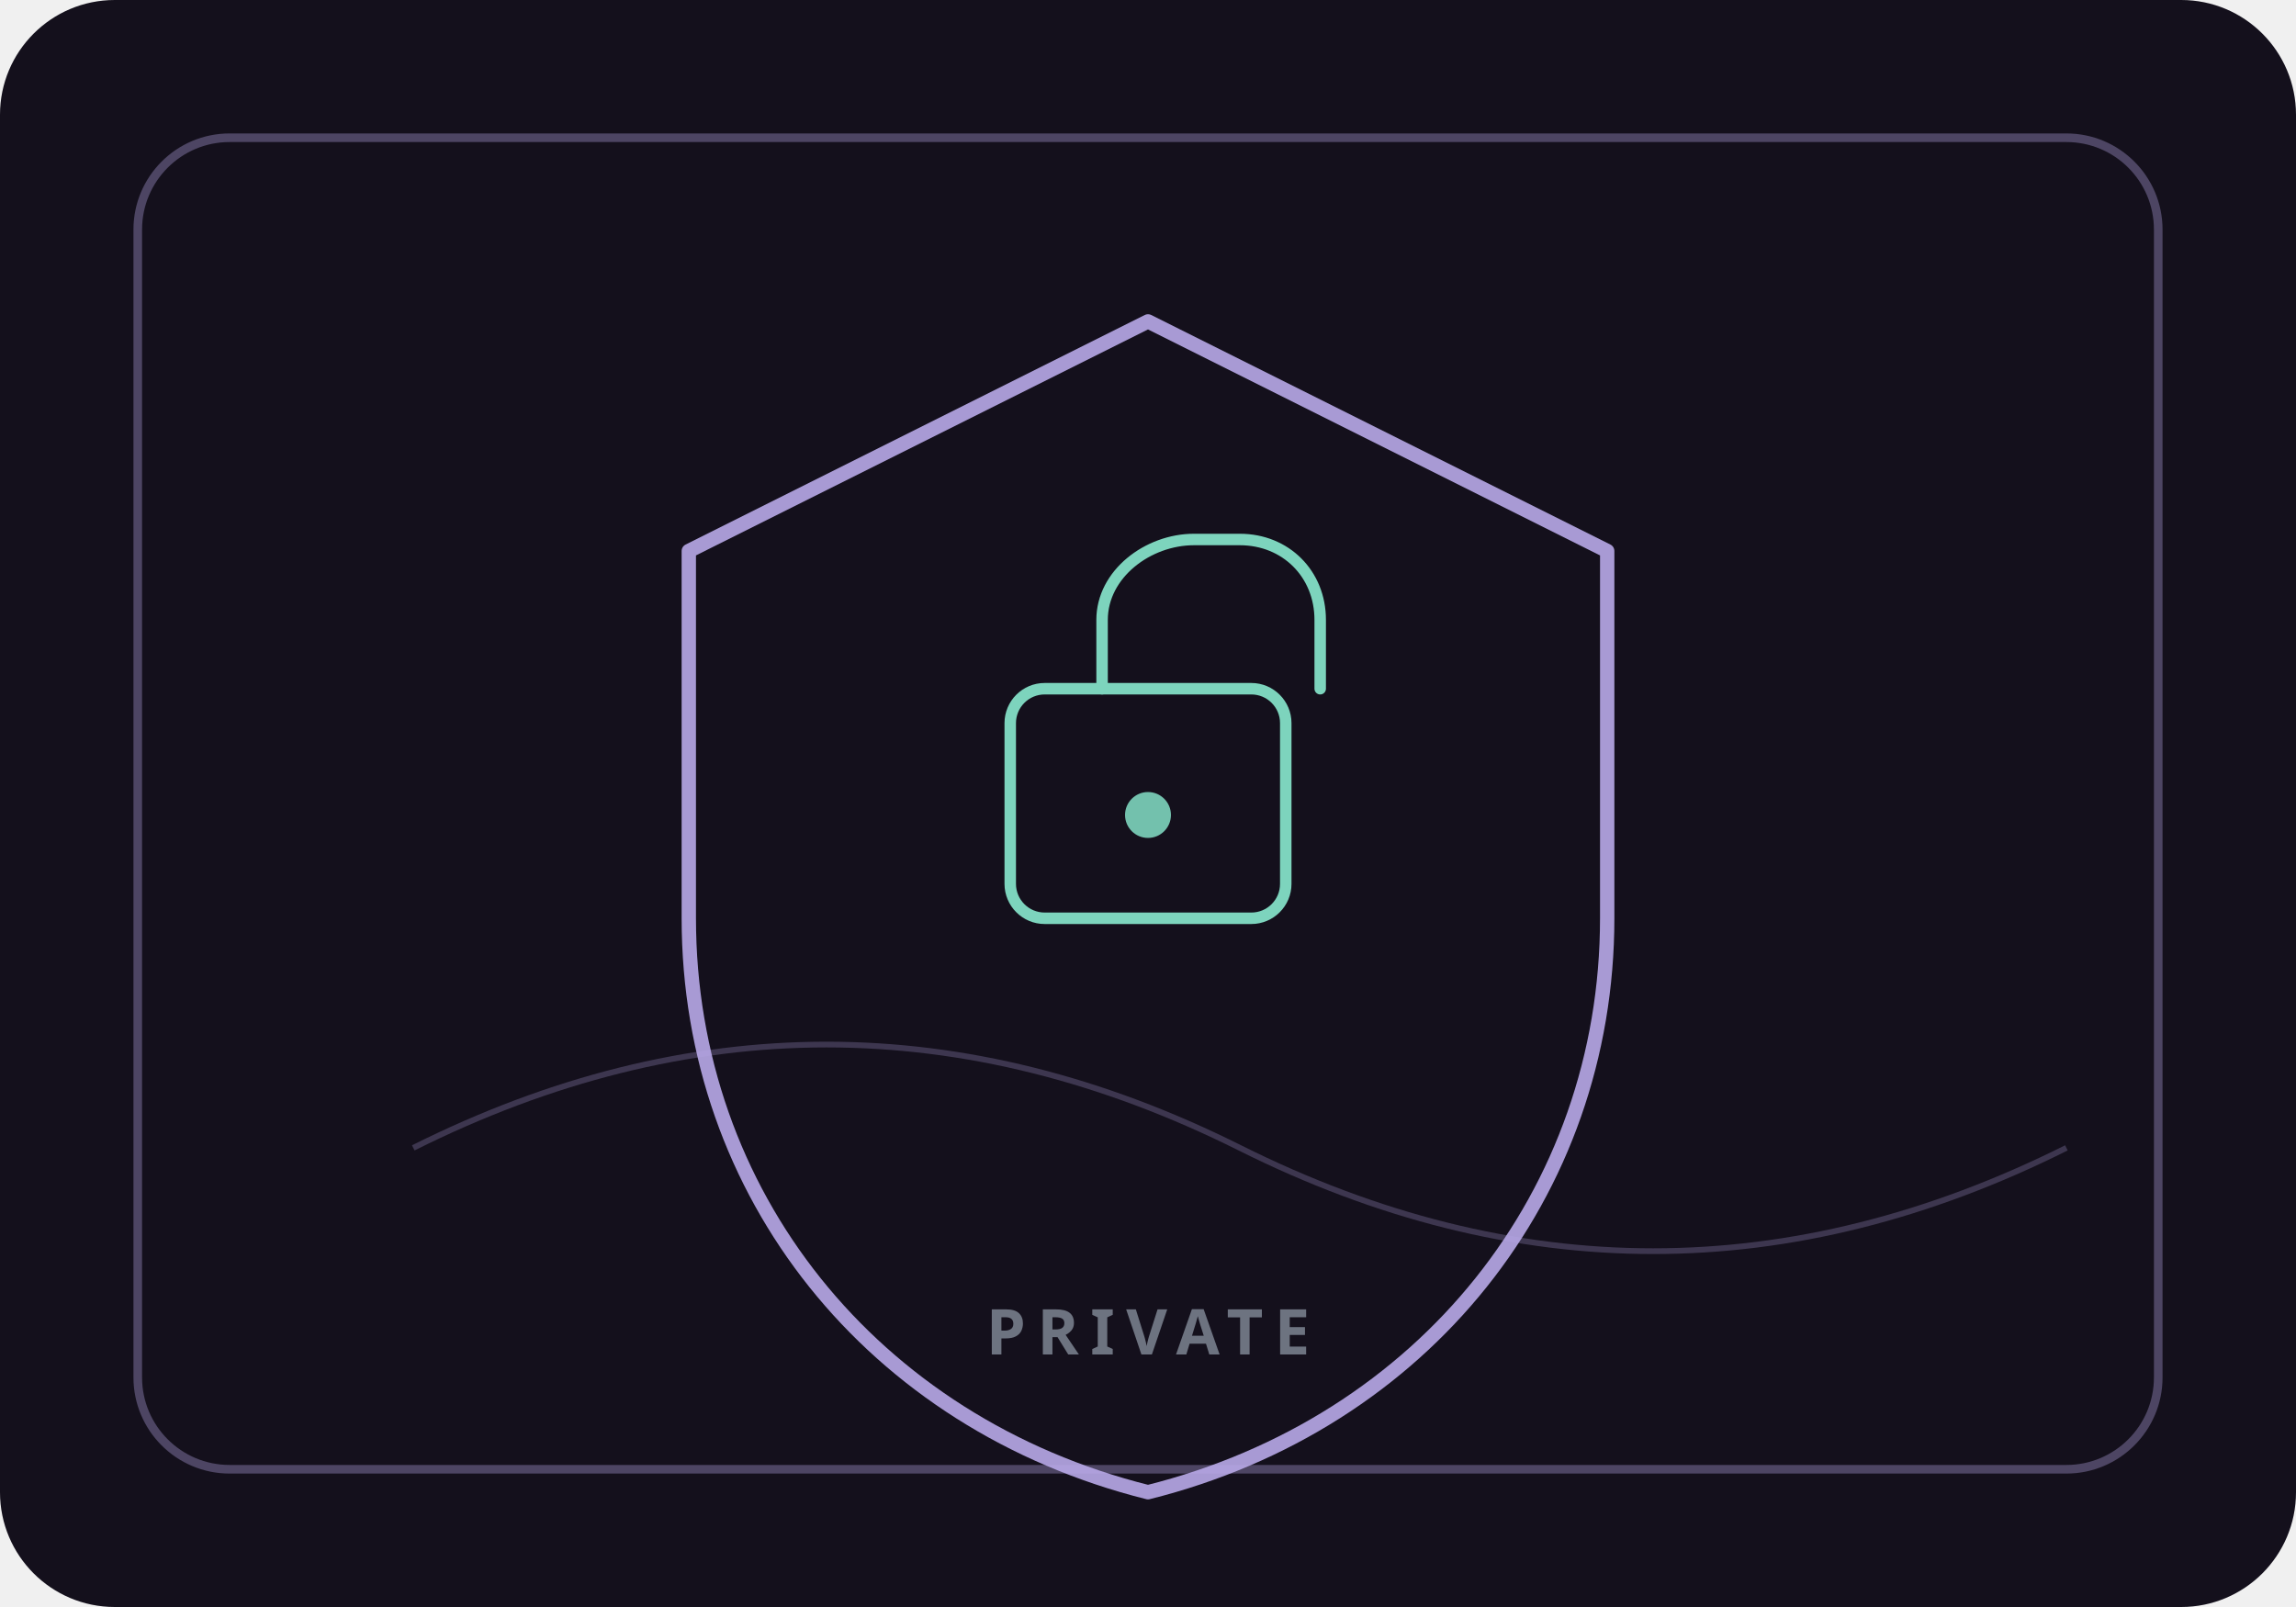
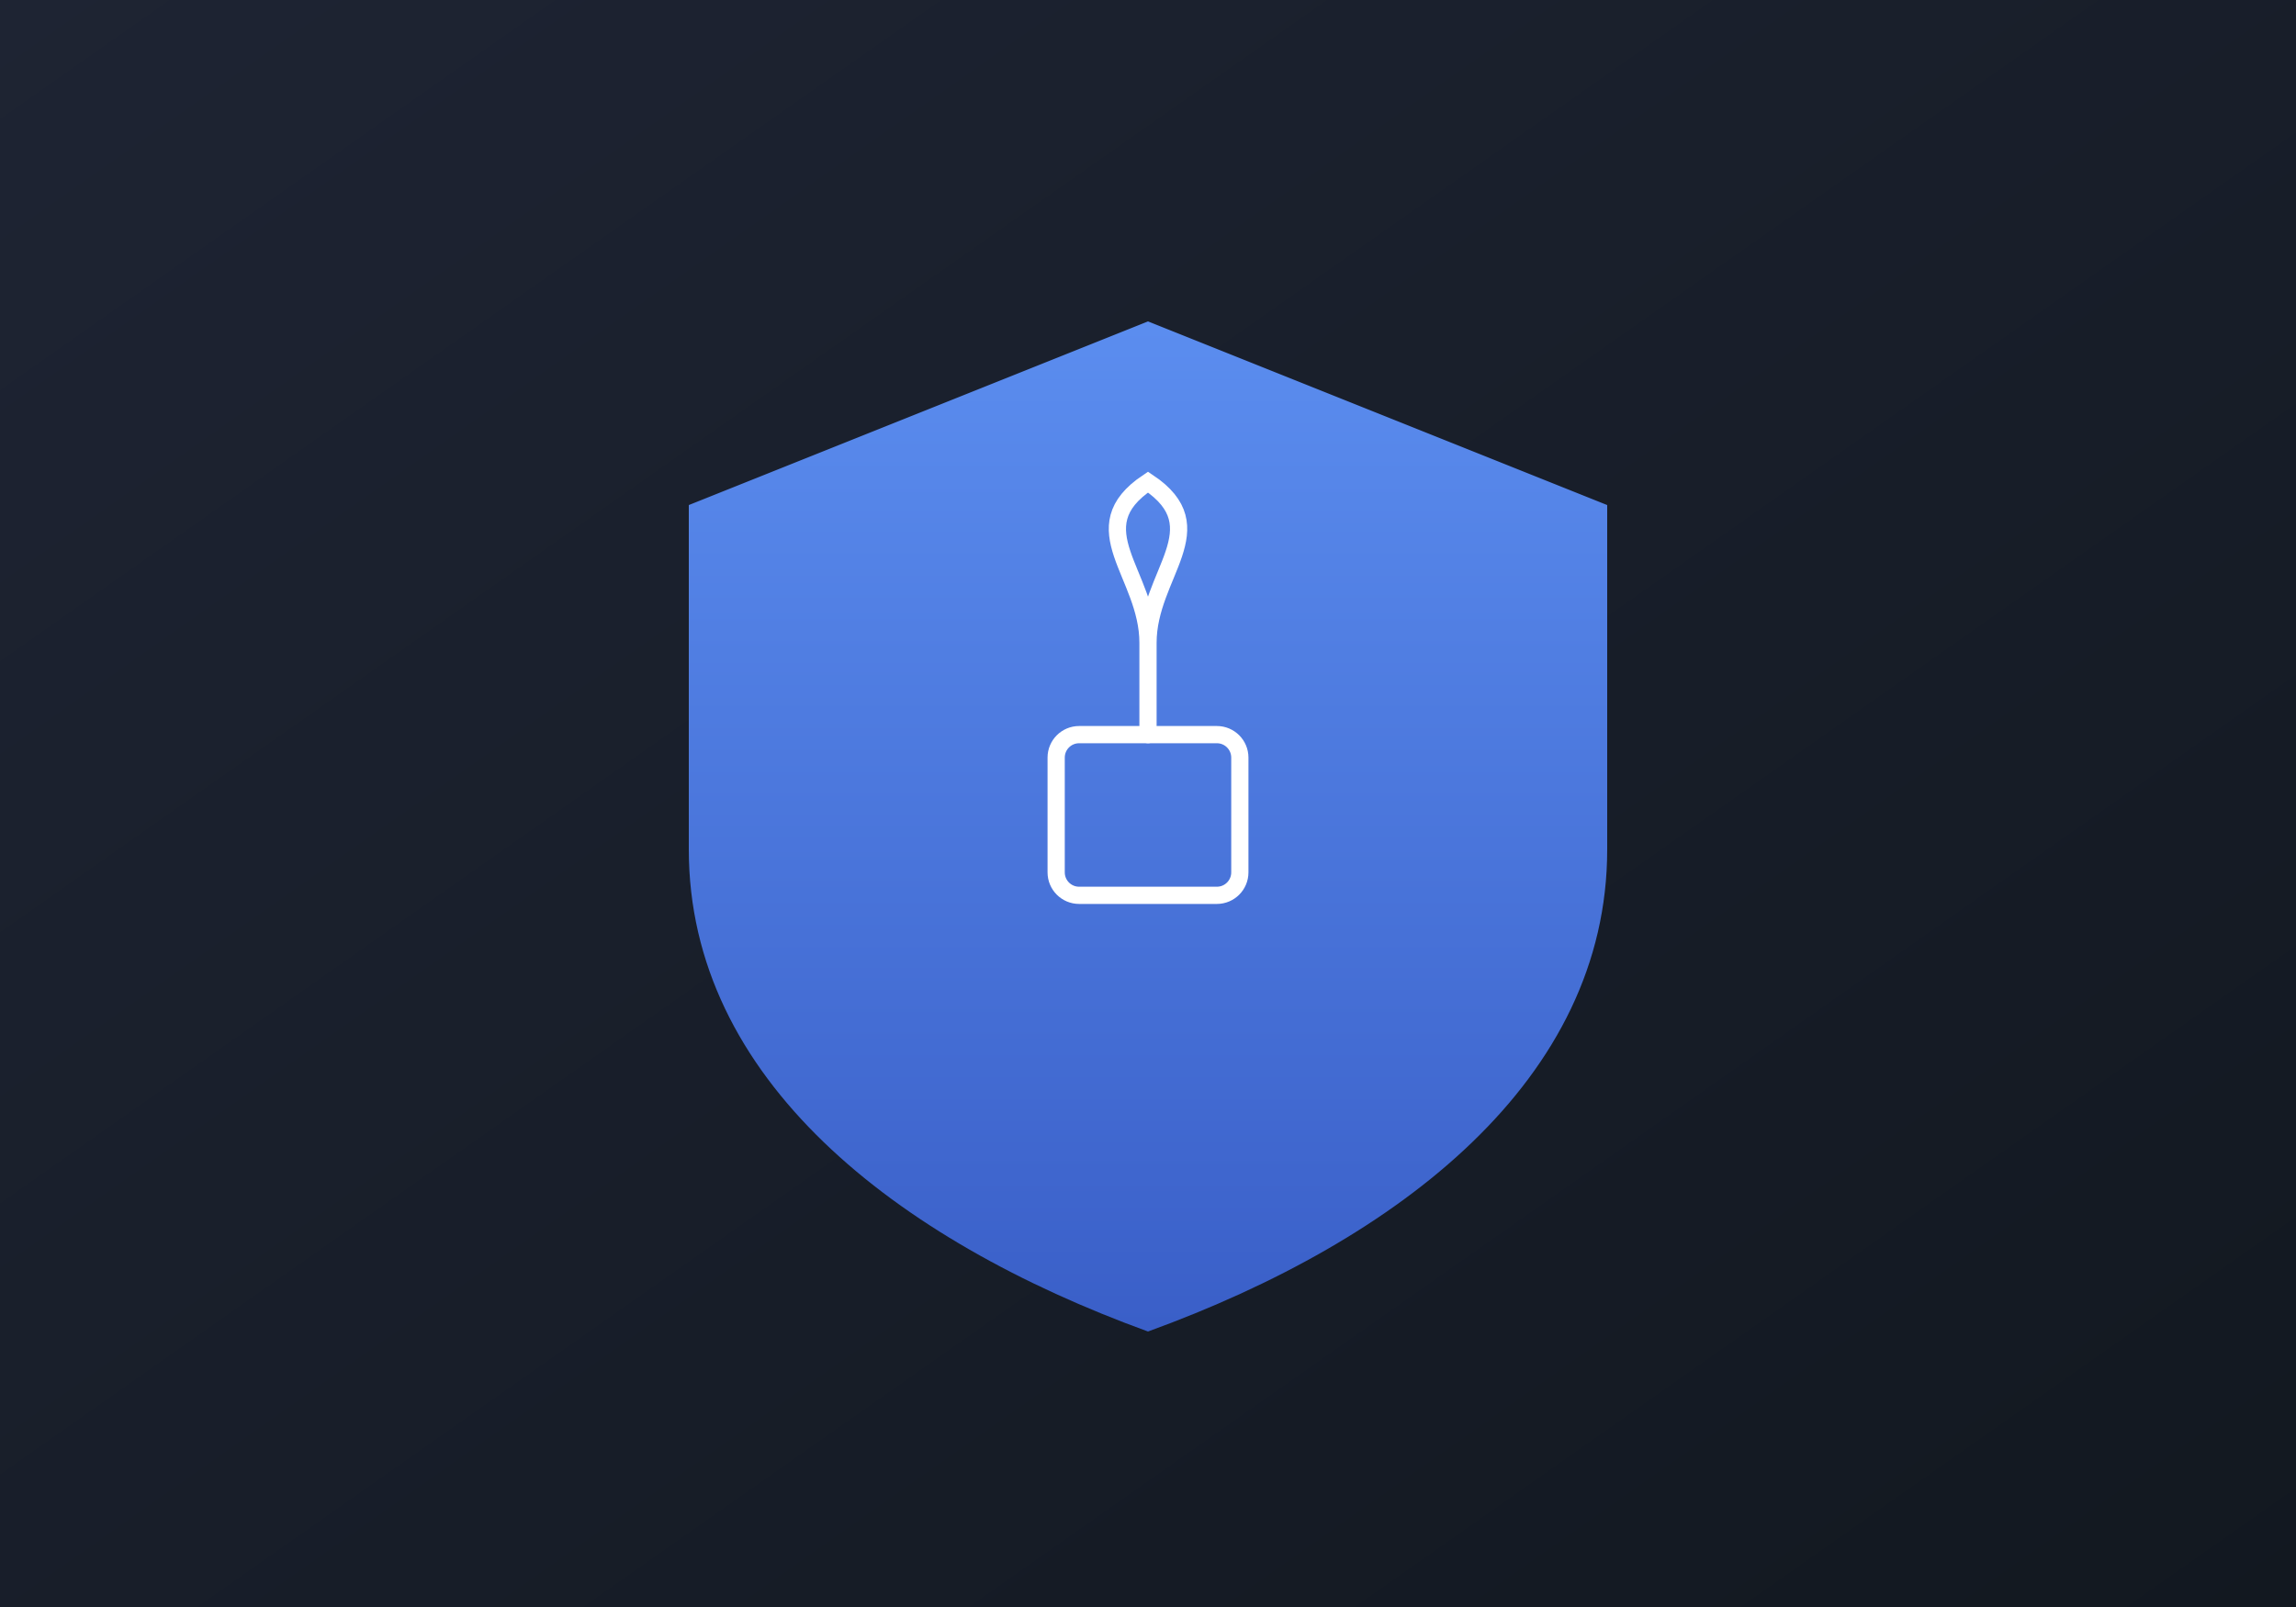
<svg xmlns="http://www.w3.org/2000/svg" viewBox="0 0 400 280" role="img">
-   <rect width="400" height="280" rx="20" fill="#14101c" />
-   <rect x="24" y="24" width="352" height="232" rx="16" fill="none" stroke="#B8A9E8" stroke-width="1.5" opacity="0.35" />
-   <path d="M200 56 L280 96v64c0 48-32 88-80 100-48-12-80-52-80-100V96l80-40z" fill="none" stroke="#B8A9E8" stroke-width="2.5" stroke-linejoin="round" opacity="0.9" />
-   <rect x="176" y="120" width="48" height="40" rx="6" fill="none" stroke="#7dd4bd" stroke-width="2" />
-   <path d="M192 120v-12c0-8 8-14 16-14h8c8 0 14 6 14 14v12" fill="none" stroke="#7dd4bd" stroke-width="2" stroke-linecap="round" />
-   <circle cx="200" cy="142" r="4" fill="#7dd4bd" opacity="0.9" />
-   <path d="M72 200c48-24 96-24 144 0s96 24 144 0" fill="none" stroke="#B8A9E8" stroke-width="1" opacity="0.25" />
-   <text x="200" y="236" text-anchor="middle" fill="#6d7380" font-family="system-ui,sans-serif" font-size="11" font-weight="600" letter-spacing="0.18em">PRIVATE</text>
+   <defs>
+     <linearGradient id="ov-bg" x1="0%" y1="0%" x2="100%" y2="100%">
+       <stop offset="0%" stop-color="#1e2433" />
+       <stop offset="100%" stop-color="#121820" />
+     </linearGradient>
+     <linearGradient id="ov-shield" x1="0%" y1="0%" x2="0%" y2="100%">
+       <stop offset="0%" stop-color="#5b8def" />
+       <stop offset="100%" stop-color="#3a5fc8" />
+     </linearGradient>
+   </defs>
+   <rect width="400" height="280" fill="url(#ov-bg)" />
+   <path fill="url(#ov-shield)" d="M200 56 L280 88 V148 C280 188 244 216 200 232 C156 216 120 188 120 148 V88 Z" />
+   <rect x="184" y="128" width="32" height="28" rx="4" fill="none" stroke="#fff" stroke-width="3" />
+   <path fill="none" stroke="#fff" stroke-width="3" stroke-linecap="round" d="M200 128 V112 C200 100 212 92 200 84 C188 92 200 100 200 112" />
</svg>
